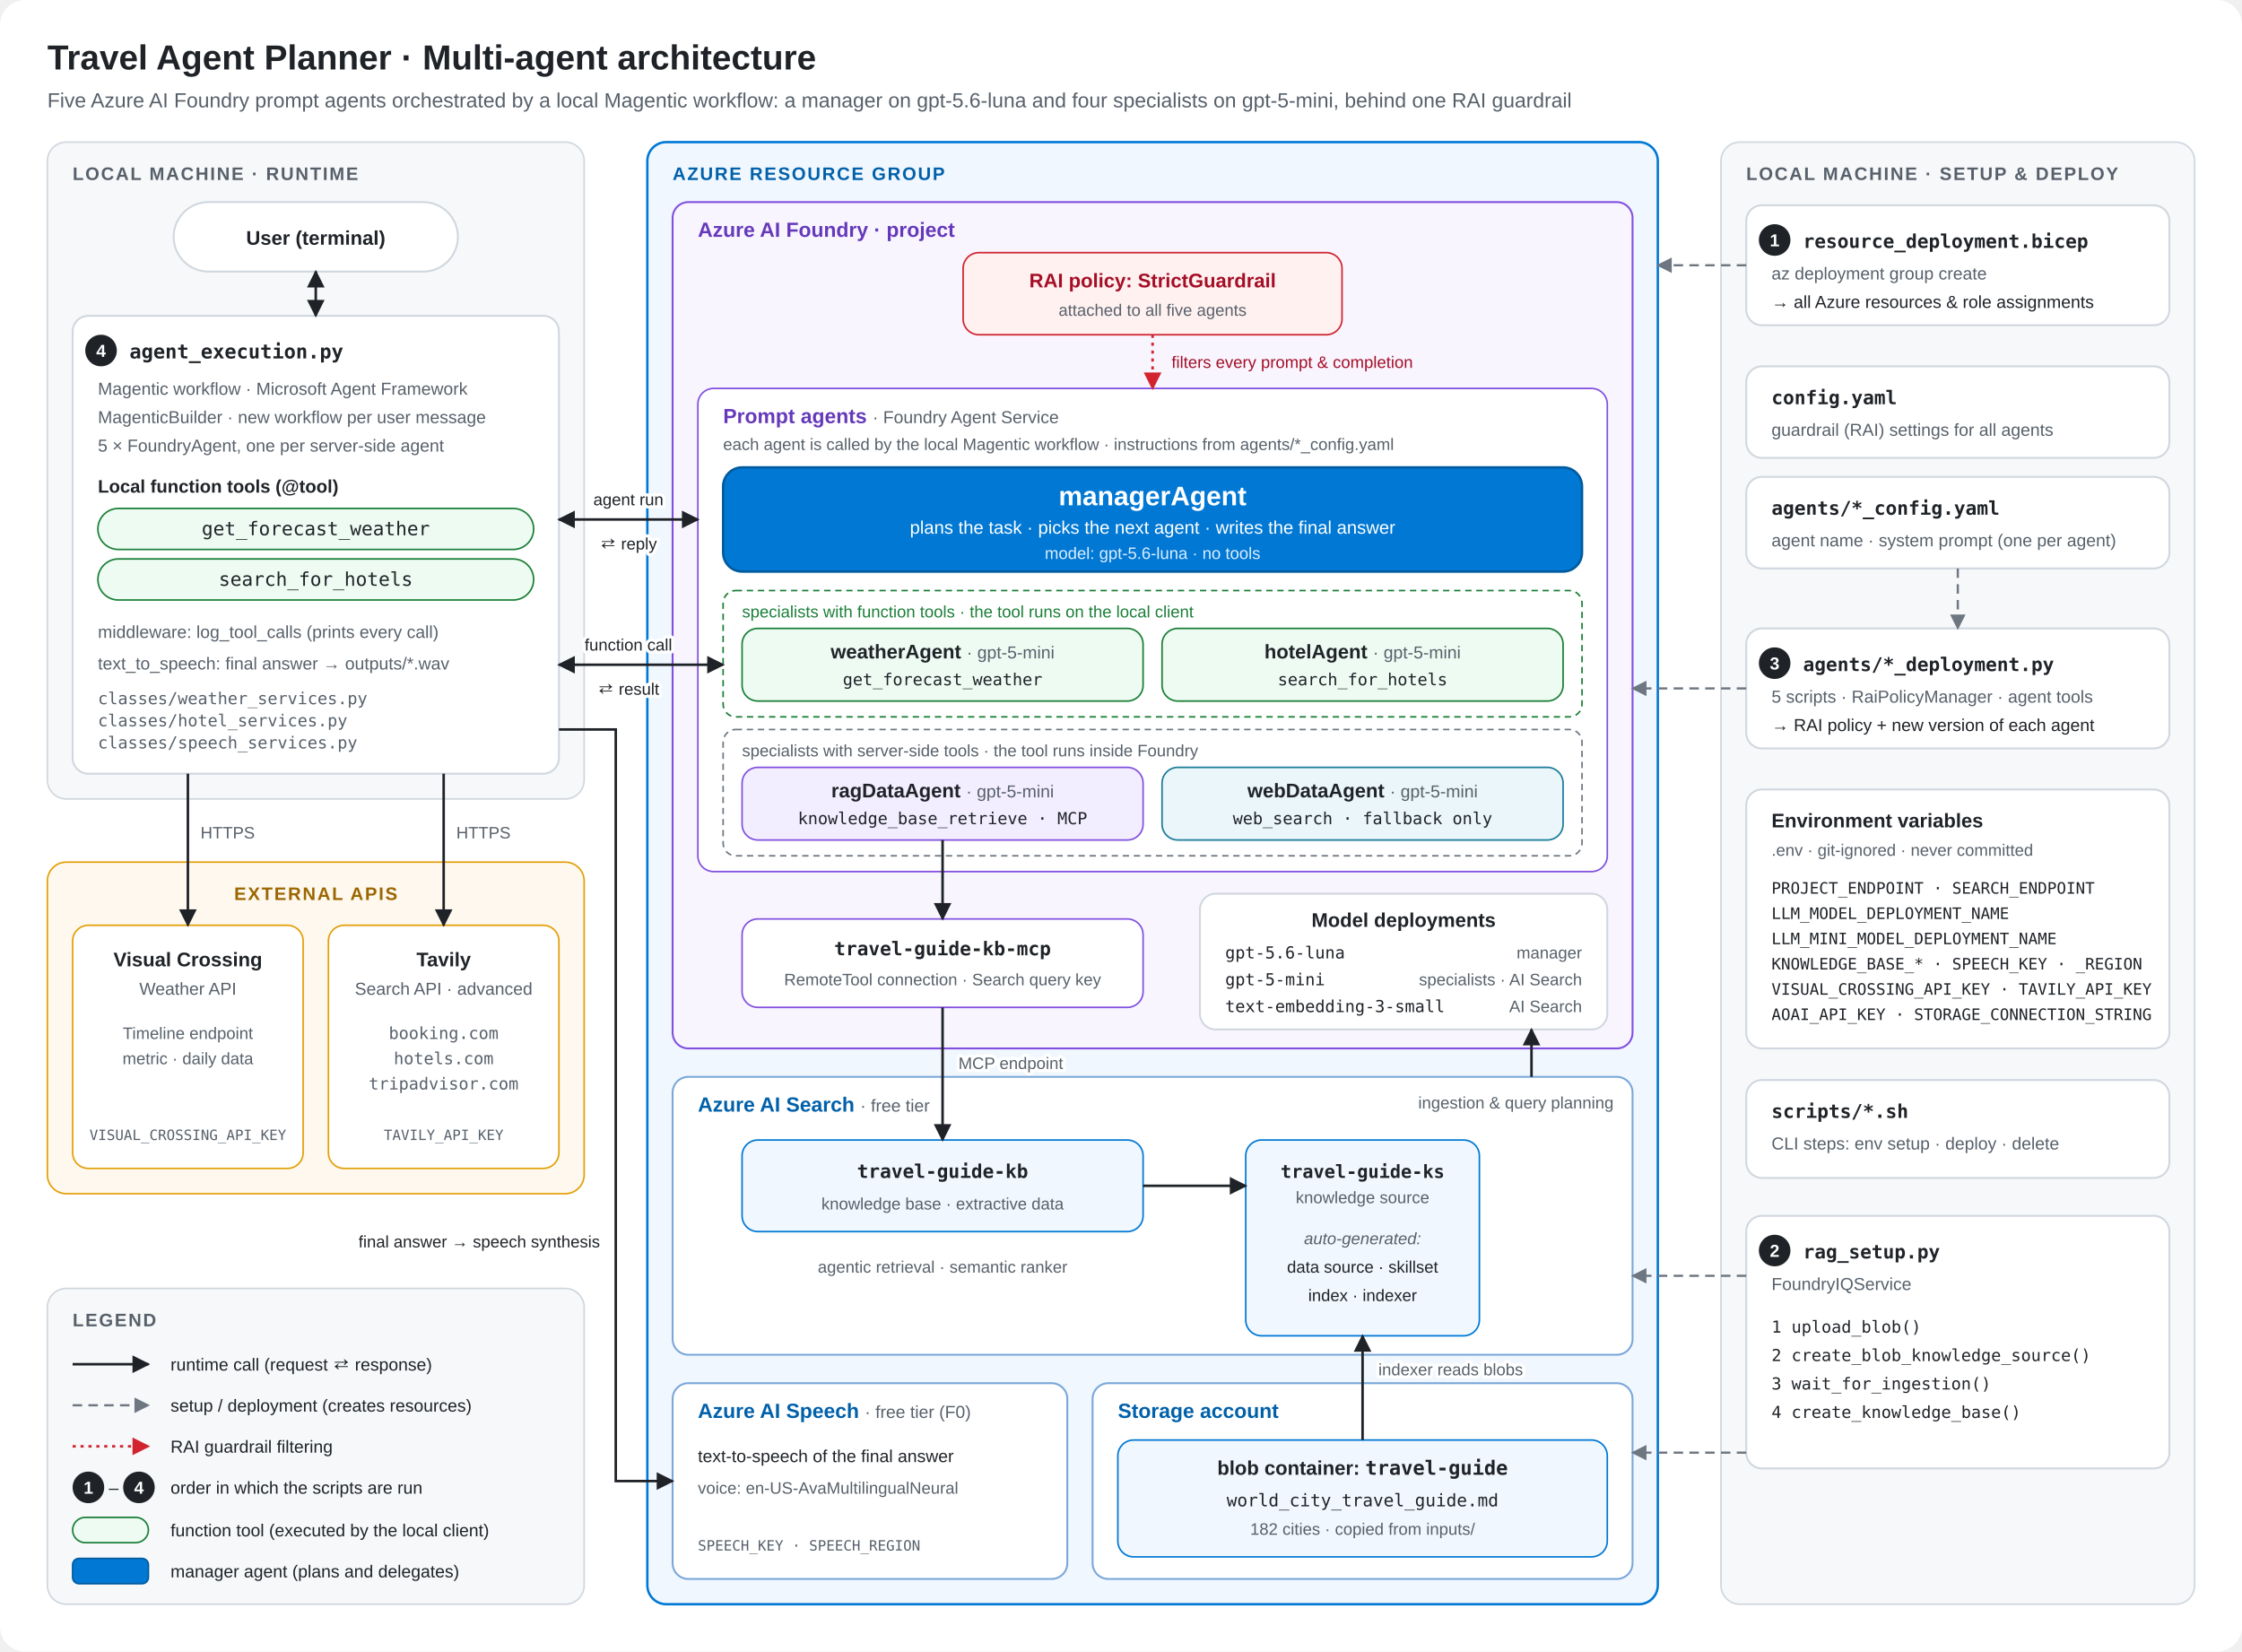
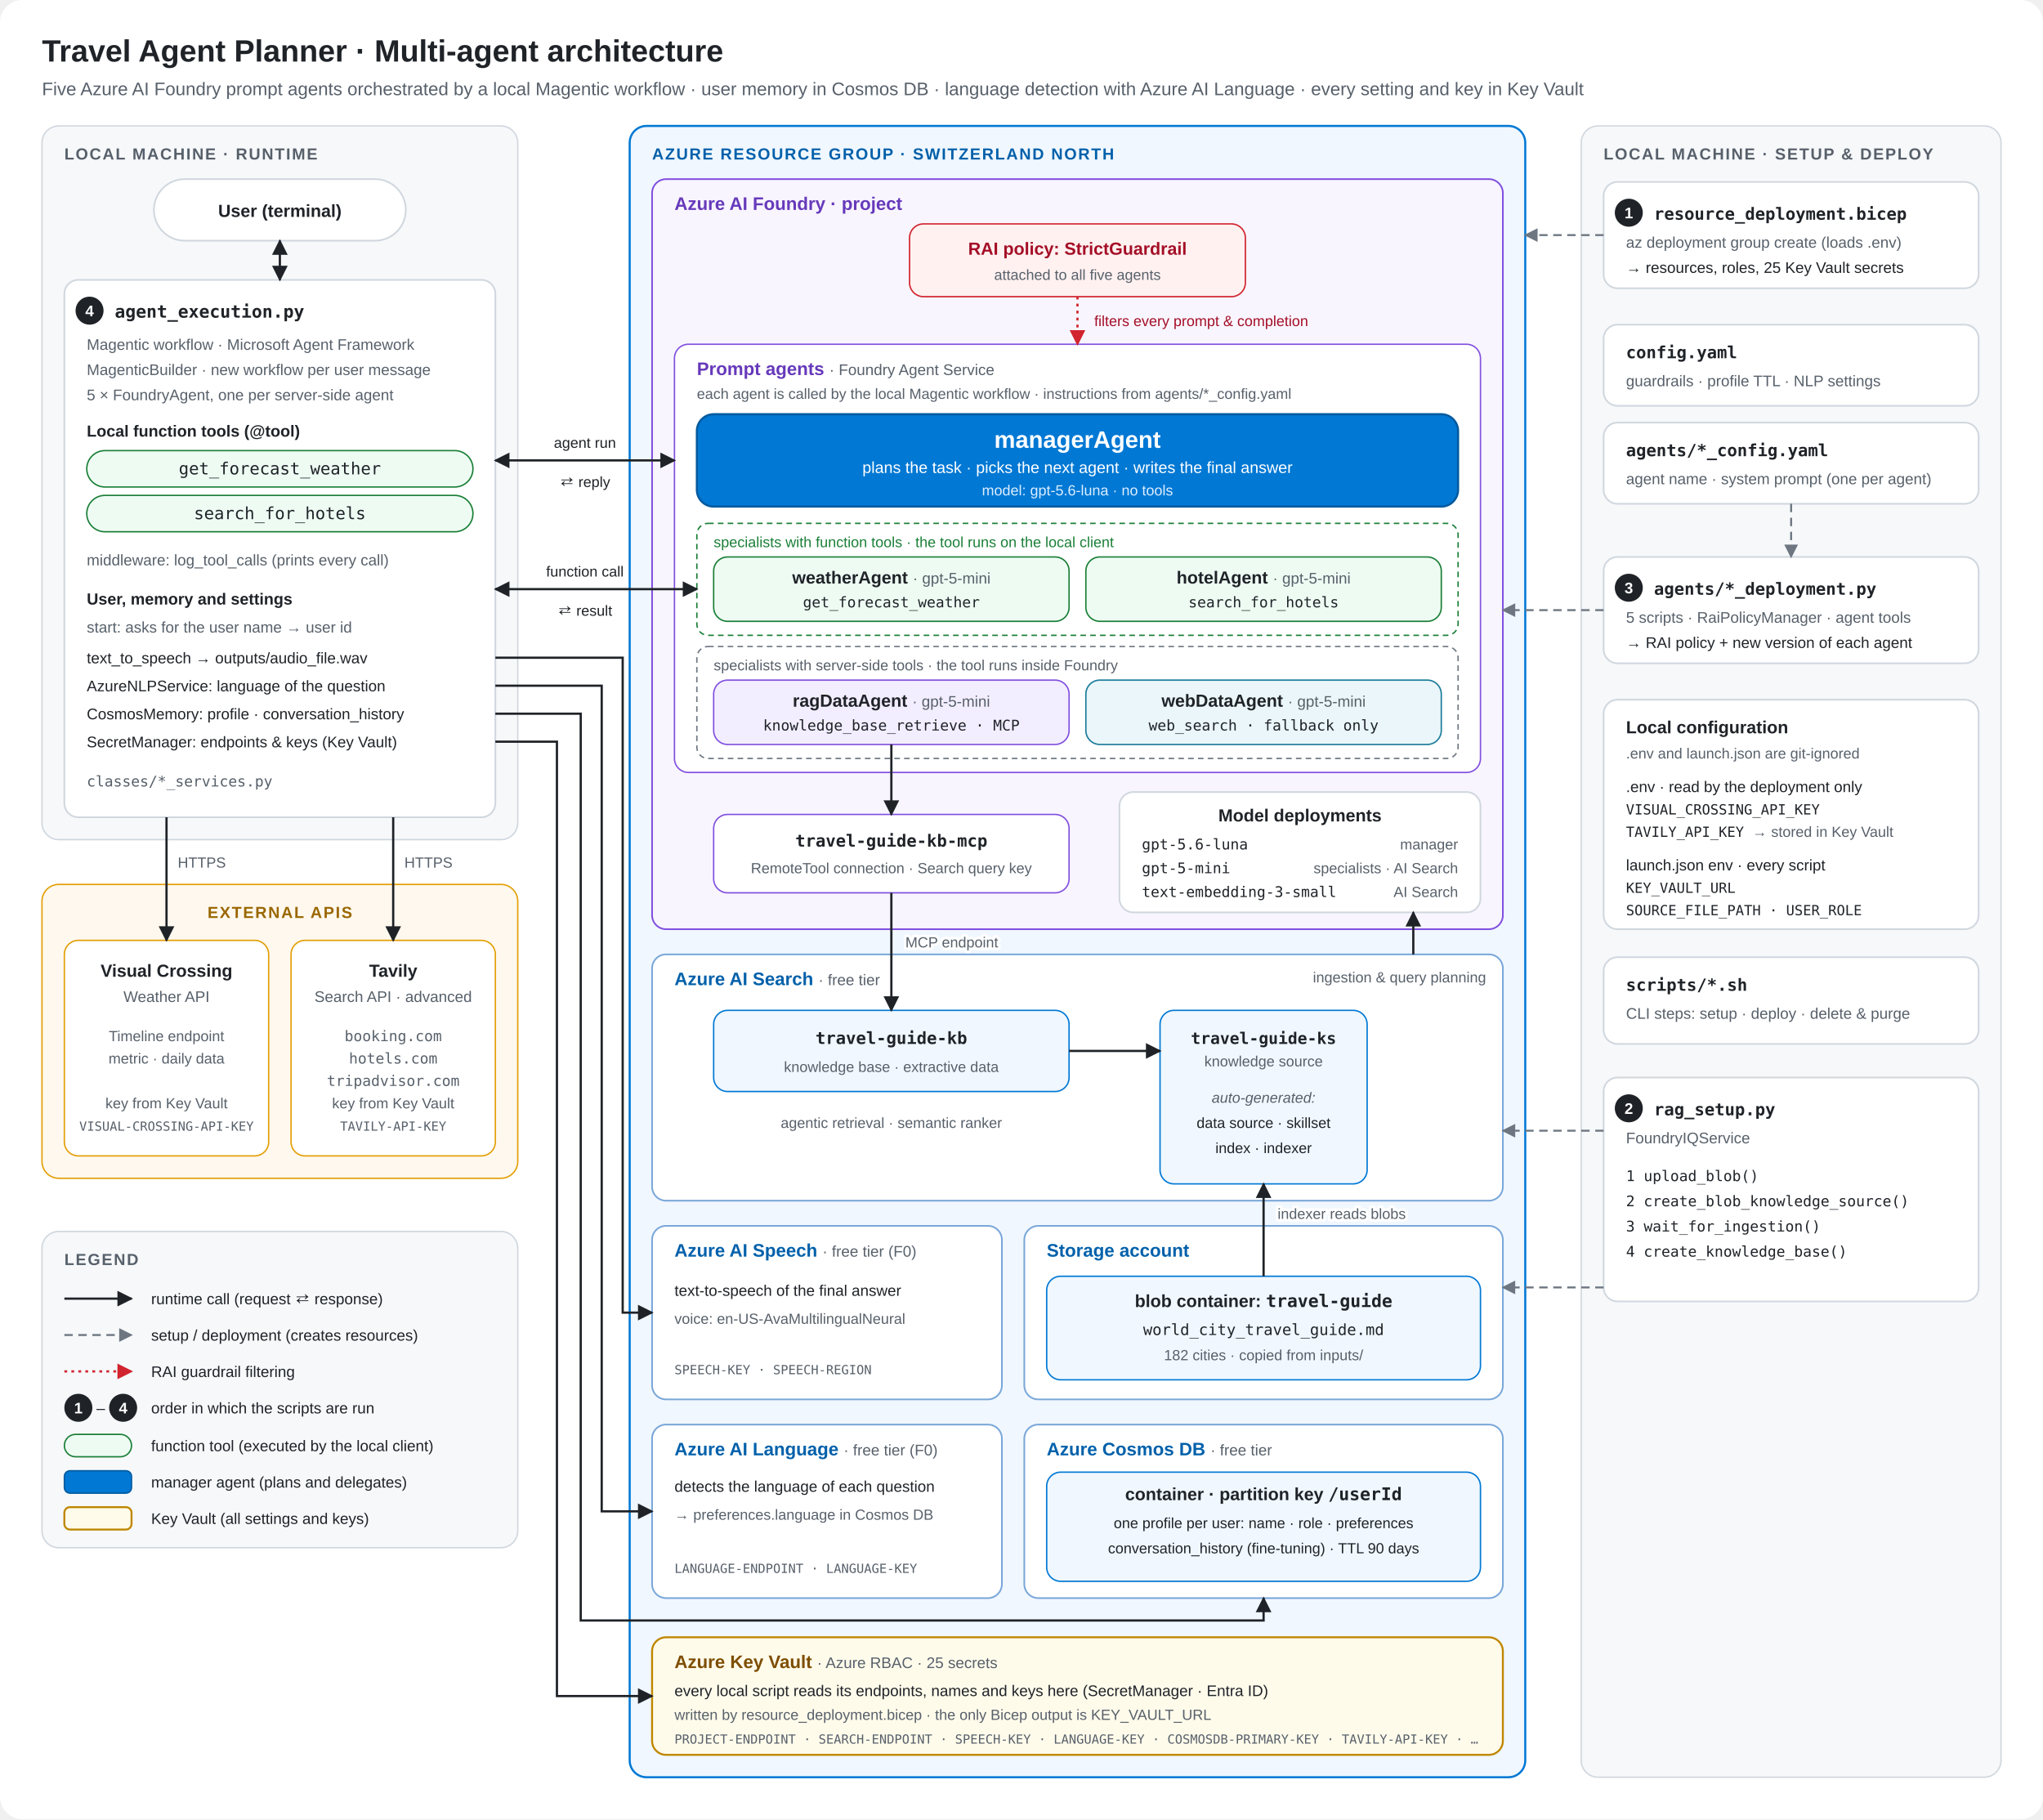
- <svg xmlns="http://www.w3.org/2000/svg" width="1420" height="1046" viewBox="0 0 1420 1046" role="img" aria-labelledby="title desc">
+ <svg xmlns="http://www.w3.org/2000/svg" width="1460" height="1300" viewBox="0 0 1460 1300" role="img" aria-labelledby="title desc">
  <style>
    text { font-family: "Segoe UI", -apple-system, "Helvetica Neue", Arial, sans-serif; fill: #1F2328; }
    .mono { font-family: Consolas, Menlo, "DejaVu Sans Mono", monospace; }
    .h1 { font-size: 22px; font-weight: 700; }
    .sub { font-size: 13px; fill: #57606A; }
    .zone { font-size: 11.5px; font-weight: 700; letter-spacing: 1px; fill: #57606A; }
    .zone-az { fill: #0060AA; }
    .group { font-size: 13px; font-weight: 700; }
    .t { font-size: 12.5px; font-weight: 700; }
    .s { font-size: 11px; fill: #57606A; }
    .xs { font-size: 10.5px; fill: #57606A; }
    .c { text-anchor: middle; }
    .e { text-anchor: end; }
    .halo { paint-order: stroke; stroke: #FFFFFF; stroke-width: 4px; stroke-linejoin: round; }
    .box { fill: #FFFFFF; stroke: #D0D7DE; stroke-width: 1.2; }
    .run { fill: none; stroke: #1F2328; stroke-width: 1.6; }
    .setup { fill: none; stroke: #6E7781; stroke-width: 1.4; stroke-dasharray: 6 4; }
    .guard { fill: none; stroke: #D1242F; stroke-width: 1.6; stroke-dasharray: 2 3; }
    .badge { fill: #1F2328; }
    .badge-t { font-size: 11px; font-weight: 700; fill: #FFFFFF; text-anchor: middle; }
    .fn { fill: #EEFBF3; stroke: #1A7F37; }
    .row { fill: none; stroke-width: 1; stroke-dasharray: 4 3; }
+     .svc { fill: #FFFFFF; stroke: #7AA7D9; stroke-width: 1.2; }
+     .inner { fill: #F0F7FF; stroke: #0078D4; }
+     .kv { fill: #FFFBEB; stroke: #BF8700; stroke-width: 1.4; }
  </style>
  <defs>
    <marker id="a-run" viewBox="0 0 10 10" refX="9" refY="5" markerWidth="7" markerHeight="7" orient="auto-start-reverse">
      <path d="M0,0 L10,5 L0,10 z" fill="#1F2328" />
    </marker>
    <marker id="a-setup" viewBox="0 0 10 10" refX="9" refY="5" markerWidth="7" markerHeight="7" orient="auto-start-reverse">
      <path d="M0,0 L10,5 L0,10 z" fill="#6E7781" />
    </marker>
    <marker id="a-guard" viewBox="0 0 10 10" refX="9" refY="5" markerWidth="7" markerHeight="7" orient="auto-start-reverse">
      <path d="M0,0 L10,5 L0,10 z" fill="#D1242F" />
    </marker>
  </defs>
-   <rect x="0" y="0" width="1420" height="1046" rx="16" fill="#FFFFFF" />
+   <rect x="0" y="0" width="1460" height="1300" rx="16" fill="#FFFFFF" />
  <text x="30" y="44" class="h1">Travel Agent Planner · Multi-agent architecture</text>
-   <text x="30" y="68" class="sub">Five Azure AI Foundry prompt agents orchestrated by a local Magentic workflow: a manager on gpt-5.6-luna and four specialists on gpt-5-mini, behind one RAI guardrail</text>
-   <rect x="30" y="90" width="340" height="416" rx="12" fill="#F6F8FA" stroke="#D0D7DE" />
+   <text x="30" y="68" class="sub">Five Azure AI Foundry prompt agents orchestrated by a local Magentic workflow · user memory in Cosmos DB · language detection with Azure AI Language · every setting and key in Key Vault</text>
+   <rect x="30" y="90" width="340" height="510" rx="12" fill="#F6F8FA" stroke="#D0D7DE" />
  <text x="46" y="114" class="zone">LOCAL MACHINE · RUNTIME</text>
  <rect x="110" y="128" width="180" height="44" rx="22" class="box" />
  <text x="200" y="155" class="t c">User (terminal)</text>
-   <rect x="46" y="200" width="308" height="290" rx="10" class="box" />
+   <rect x="46" y="200" width="308" height="384" rx="10" class="box" />
  <circle cx="64" cy="222" r="10" class="badge" />
  <text x="64" y="226" class="badge-t">4</text>
  <text x="82" y="227" class="t mono">agent_execution.py</text>
  <text x="62" y="250" class="s">Magentic workflow · Microsoft Agent Framework</text>
  <text x="62" y="268" class="s">MagenticBuilder · new workflow per user message</text>
  <text x="62" y="286" class="s">5 × FoundryAgent, one per server-side agent</text>
  <text x="62" y="312" class="t" style="font-size:11.5px">Local function tools (@tool)</text>
  <rect x="62" y="322" width="276" height="26" rx="13" class="fn" />
  <text x="200" y="339" class="mono c" style="font-size:12px">get_forecast_weather</text>
  <rect x="62" y="354" width="276" height="26" rx="13" class="fn" />
  <text x="200" y="371" class="mono c" style="font-size:12px">search_for_hotels</text>
  <text x="62" y="404" class="s">middleware: log_tool_calls (prints every call)</text>
-   <text x="62" y="424" class="s">text_to_speech: final answer → outputs/*.wav</text>
-   <text x="62" y="446" class="xs mono">classes/weather_services.py</text>
-   <text x="62" y="460" class="xs mono">classes/hotel_services.py</text>
-   <text x="62" y="474" class="xs mono">classes/speech_services.py</text>
+   <text x="62" y="432" class="t" style="font-size:11.5px">User, memory and settings</text>
+   <text x="62" y="452" class="s">start: asks for the user name → user id</text>
+   <text x="62" y="474" class="s" style="fill:#1F2328">text_to_speech → outputs/audio_file.wav</text>
+   <text x="62" y="494" class="s" style="fill:#1F2328">AzureNLPService: language of the question</text>
+   <text x="62" y="514" class="s" style="fill:#1F2328">CosmosMemory: profile · conversation_history</text>
+   <text x="62" y="534" class="s" style="fill:#1F2328">SecretManager: endpoints &amp; keys (Key Vault)</text>
+   <text x="62" y="562" class="xs mono">classes/*_services.py</text>
  <path d="M200,172 V200" class="run" marker-start="url(#a-run)" marker-end="url(#a-run)" />
-   <rect x="30" y="546" width="340" height="210" rx="12" fill="#FFF8EE" stroke="#E3A008" />
-   <text x="200" y="570" class="zone c" style="fill:#9A6700">EXTERNAL APIS</text>
-   <rect x="46" y="586" width="146" height="154" rx="10" fill="#FFFFFF" stroke="#E3A008" />
-   <text x="119" y="612" class="t c">Visual Crossing</text>
-   <text x="119" y="630" class="s c">Weather API</text>
-   <text x="119" y="658" class="xs c">Timeline endpoint</text>
-   <text x="119" y="674" class="xs c">metric · daily data</text>
-   <text x="119" y="722" class="mono c" style="font-size:9px;fill:#57606A">VISUAL_CROSSING_API_KEY</text>
-   <rect x="208" y="586" width="146" height="154" rx="10" fill="#FFFFFF" stroke="#E3A008" />
-   <text x="281" y="612" class="t c">Tavily</text>
-   <text x="281" y="630" class="s c">Search API · advanced</text>
-   <text x="281" y="658" class="xs mono c">booking.com</text>
-   <text x="281" y="674" class="xs mono c">hotels.com</text>
-   <text x="281" y="690" class="xs mono c">tripadvisor.com</text>
-   <text x="281" y="722" class="mono c" style="font-size:9px;fill:#57606A">TAVILY_API_KEY</text>
-   <path d="M119,490 V586" class="run" marker-end="url(#a-run)" />
-   <path d="M281,490 V586" class="run" marker-end="url(#a-run)" />
-   <text x="127" y="531" class="xs halo">HTTPS</text>
-   <text x="289" y="531" class="xs halo">HTTPS</text>
-   <rect x="30" y="816" width="340" height="200" rx="12" fill="#F6F8FA" stroke="#D0D7DE" />
-   <text x="46" y="840" class="zone">LEGEND</text>
-   <path d="M46,864 H94" class="run" marker-end="url(#a-run)" />
-   <text x="108" y="868" class="s" style="fill:#1F2328">runtime call (request ⇄ response)</text>
-   <path d="M46,890 H94" class="setup" marker-end="url(#a-setup)" />
-   <text x="108" y="894" class="s" style="fill:#1F2328">setup / deployment (creates resources)</text>
-   <path d="M46,916 H94" class="guard" marker-end="url(#a-guard)" />
-   <text x="108" y="920" class="s" style="fill:#1F2328">RAI guardrail filtering</text>
-   <circle cx="56" cy="942" r="10" class="badge" />
-   <text x="56" y="946" class="badge-t">1</text>
-   <circle cx="88" cy="942" r="10" class="badge" />
-   <text x="88" y="946" class="badge-t">4</text>
-   <text x="72" y="946" class="s c" style="fill:#1F2328">–</text>
-   <text x="108" y="946" class="s" style="fill:#1F2328">order in which the scripts are run</text>
-   <rect x="46" y="961" width="48" height="16" rx="8" class="fn" />
-   <text x="108" y="973" class="s" style="fill:#1F2328">function tool (executed by the local client)</text>
-   <rect x="46" y="987" width="48" height="16" rx="4" fill="#0078D4" stroke="#005A9E" />
-   <text x="108" y="999" class="s" style="fill:#1F2328">manager agent (plans and delegates)</text>
-   <rect x="410" y="90" width="640" height="926" rx="12" fill="#F0F7FF" stroke="#0078D4" stroke-width="1.5" />
-   <text x="426" y="114" class="zone zone-az">AZURE RESOURCE GROUP</text>
-   <rect x="426" y="128" width="608" height="536" rx="10" fill="#F8F5FF" stroke="#8250DF" stroke-width="1.2" />
-   <text x="442" y="150" class="group" style="fill:#6639BA">Azure AI Foundry · project</text>
-   <rect x="610" y="160" width="240" height="52" rx="10" fill="#FFF1F0" stroke="#D1242F" />
-   <text x="730" y="182" class="t c" style="fill:#A40E26">RAI policy: StrictGuardrail</text>
-   <text x="730" y="200" class="xs c">attached to all five agents</text>
-   <rect x="442" y="246" width="576" height="306" rx="10" fill="#FFFFFF" stroke="#8250DF" />
-   <text x="458" y="268" class="group" style="fill:#6639BA">Prompt agents <tspan class="s" style="font-weight:400">· Foundry Agent Service</tspan>
-   </text>
-   <text x="458" y="285" class="xs">each agent is called by the local Magentic workflow · instructions from agents/*_config.yaml</text>
-   <rect x="458" y="296" width="544" height="66" rx="12" fill="#0078D4" stroke="#005A9E" stroke-width="1.5" />
-   <text x="730" y="320" class="c" style="font-size:17px;font-weight:700;fill:#FFFFFF">managerAgent</text>
-   <text x="730" y="338" class="c" style="font-size:11.5px;fill:#FFFFFF">plans the task · picks the next agent · writes the final answer</text>
-   <text x="730" y="354" class="c" style="font-size:10.5px;fill:#DDEEFF">model: gpt-5.6-luna · no tools</text>
-   <rect x="458" y="374" width="544" height="80" rx="8" class="row" stroke="#1A7F37" />
-   <text x="470" y="391" class="xs" style="fill:#1A7F37">specialists with function tools · the tool runs on the local client</text>
-   <rect x="470" y="398" width="254" height="46" rx="10" class="fn" />
-   <text x="597" y="417" class="t c">weatherAgent <tspan class="s" style="font-weight:400">· gpt-5-mini</tspan>
-   </text>
-   <text x="597" y="434" class="mono c" style="font-size:10.5px">get_forecast_weather</text>
-   <rect x="736" y="398" width="254" height="46" rx="10" class="fn" />
-   <text x="863" y="417" class="t c">hotelAgent <tspan class="s" style="font-weight:400">· gpt-5-mini</tspan>
-   </text>
-   <text x="863" y="434" class="mono c" style="font-size:10.5px">search_for_hotels</text>
-   <rect x="458" y="462" width="544" height="80" rx="8" class="row" stroke="#6E7781" />
-   <text x="470" y="479" class="xs">specialists with server-side tools · the tool runs inside Foundry</text>
-   <rect x="470" y="486" width="254" height="46" rx="10" fill="#F3EEFF" stroke="#8250DF" />
-   <text x="597" y="505" class="t c">ragDataAgent <tspan class="s" style="font-weight:400">· gpt-5-mini</tspan>
-   </text>
-   <text x="597" y="522" class="mono c" style="font-size:10.5px">knowledge_base_retrieve · MCP</text>
-   <rect x="736" y="486" width="254" height="46" rx="10" fill="#EAF6F9" stroke="#1B7C9A" />
-   <text x="863" y="505" class="t c">webDataAgent <tspan class="s" style="font-weight:400">· gpt-5-mini</tspan>
-   </text>
-   <text x="863" y="522" class="mono c" style="font-size:10.5px">web_search · fallback only</text>
-   <rect x="470" y="582" width="254" height="56" rx="10" fill="#FFFFFF" stroke="#8250DF" />
-   <text x="597" y="605" class="t mono c" style="font-size:12px">travel-guide-kb-mcp</text>
-   <text x="597" y="624" class="xs c">RemoteTool connection · Search query key</text>
-   <rect x="760" y="566" width="258" height="86" rx="10" class="box" />
-   <text x="889" y="587" class="t c">Model deployments</text>
-   <text x="776" y="607" class="mono" style="font-size:10.5px">gpt-5.6-luna</text>
-   <text x="1002" y="607" class="xs e">manager</text>
-   <text x="776" y="624" class="mono" style="font-size:10.5px">gpt-5-mini</text>
-   <text x="1002" y="624" class="xs e">specialists · AI Search</text>
-   <text x="776" y="641" class="mono" style="font-size:10.5px">text-embedding-3-small</text>
-   <text x="1002" y="641" class="xs e">AI Search</text>
-   <rect x="426" y="682" width="608" height="176" rx="10" fill="#FFFFFF" stroke="#7AA7D9" stroke-width="1.2" />
-   <text x="442" y="704" class="group" style="fill:#0060AA">Azure AI Search <tspan class="s" style="font-weight:400">· free tier</tspan>
-   </text>
-   <rect x="470" y="722" width="254" height="58" rx="10" fill="#F0F7FF" stroke="#0078D4" />
-   <text x="597" y="746" class="t mono c" style="font-size:12px">travel-guide-kb</text>
-   <text x="597" y="766" class="xs c">knowledge base · extractive data</text>
-   <text x="597" y="806" class="xs c">agentic retrieval · semantic ranker</text>
-   <rect x="789" y="722" width="148" height="124" rx="10" fill="#F0F7FF" stroke="#0078D4" />
-   <text x="863" y="746" class="t mono c" style="font-size:11.5px">travel-guide-ks</text>
-   <text x="863" y="762" class="xs c">knowledge source</text>
-   <text x="863" y="788" class="xs c" style="font-style:italic">auto-generated:</text>
-   <text x="863" y="806" class="xs c" style="fill:#1F2328">data source · skillset</text>
-   <text x="863" y="824" class="xs c" style="fill:#1F2328">index · indexer</text>
-   <rect x="426" y="876" width="250" height="124" rx="10" fill="#FFFFFF" stroke="#7AA7D9" stroke-width="1.2" />
-   <text x="442" y="898" class="group" style="fill:#0060AA">Azure AI Speech <tspan class="s" style="font-weight:400">· free tier (F0)</tspan>
-   </text>
-   <text x="442" y="926" class="s" style="fill:#1F2328">text-to-speech of the final answer</text>
-   <text x="442" y="946" class="xs">voice: en-US-AvaMultilingualNeural</text>
-   <text x="442" y="982" class="mono" style="font-size:9px;fill:#57606A">SPEECH_KEY · SPEECH_REGION</text>
-   <rect x="692" y="876" width="342" height="124" rx="10" fill="#FFFFFF" stroke="#7AA7D9" stroke-width="1.2" />
-   <text x="708" y="898" class="group" style="fill:#0060AA">Storage account</text>
-   <rect x="708" y="912" width="310" height="74" rx="10" fill="#F0F7FF" stroke="#0078D4" />
-   <text x="863" y="934" class="t c">blob container: <tspan class="mono">travel-guide</tspan>
-   </text>
-   <text x="863" y="954" class="mono c" style="font-size:11px">world_city_travel_guide.md</text>
-   <text x="863" y="972" class="xs c">182 cities · copied from inputs/</text>
-   <path d="M354,329 H442" class="run" marker-start="url(#a-run)" marker-end="url(#a-run)" />
-   <text x="398" y="320" class="xs c halo" style="fill:#1F2328">agent run</text>
-   <text x="398" y="348" class="xs c halo" style="fill:#1F2328">⇄ reply</text>
-   <path d="M354,421 H458" class="run" marker-start="url(#a-run)" marker-end="url(#a-run)" />
-   <text x="398" y="412" class="xs c halo" style="fill:#1F2328">function call</text>
-   <text x="398" y="440" class="xs c halo" style="fill:#1F2328">⇄ result</text>
-   <path d="M354,462 H390 V938 H426" class="run" marker-end="url(#a-run)" />
-   <text x="380" y="790" class="xs e halo" style="fill:#1F2328">final answer → speech synthesis</text>
-   <path d="M597,532 V582" class="run" marker-end="url(#a-run)" />
-   <path d="M597,638 V722" class="run" marker-end="url(#a-run)" />
-   <text x="607" y="677" class="xs halo">MCP endpoint</text>
-   <path d="M724,751 H789" class="run" marker-end="url(#a-run)" />
-   <path d="M970,682 V652" class="run" marker-end="url(#a-run)" />
-   <text x="1022" y="702" class="xs e">ingestion &amp; query planning</text>
-   <path d="M863,912 V846" class="run" marker-end="url(#a-run)" />
-   <text x="873" y="871" class="xs halo">indexer reads blobs</text>
-   <path d="M730,212 V246" class="guard" marker-end="url(#a-guard)" />
-   <text x="742" y="233" class="xs" style="fill:#A40E26">filters every prompt &amp; completion</text>
-   <rect x="1090" y="90" width="300" height="926" rx="12" fill="#F6F8FA" stroke="#D0D7DE" />
-   <text x="1106" y="114" class="zone">LOCAL MACHINE · SETUP &amp; DEPLOY</text>
-   <rect x="1106" y="130" width="268" height="76" rx="10" class="box" />
-   <circle cx="1124" cy="152" r="10" class="badge" />
-   <text x="1124" y="156" class="badge-t">1</text>
-   <text x="1142" y="157" class="t mono" style="font-size:12px">resource_deployment.bicep</text>
-   <text x="1122" y="177" class="s">az deployment group create</text>
-   <text x="1122" y="195" class="s" style="fill:#1F2328">→ all Azure resources &amp; role assignments</text>
-   <rect x="1106" y="232" width="268" height="58" rx="10" class="box" />
-   <text x="1122" y="256" class="t mono" style="font-size:12px">config.yaml</text>
-   <text x="1122" y="276" class="s">guardrail (RAI) settings for all agents</text>
-   <rect x="1106" y="302" width="268" height="58" rx="10" class="box" />
-   <text x="1122" y="326" class="t mono" style="font-size:12px">agents/*_config.yaml</text>
-   <text x="1122" y="346" class="s">agent name · system prompt (one per agent)</text>
-   <rect x="1106" y="398" width="268" height="76" rx="10" class="box" />
-   <circle cx="1124" cy="420" r="10" class="badge" />
-   <text x="1124" y="424" class="badge-t">3</text>
-   <text x="1142" y="425" class="t mono" style="font-size:12px">agents/*_deployment.py</text>
-   <text x="1122" y="445" class="s">5 scripts · RaiPolicyManager · agent tools</text>
-   <text x="1122" y="463" class="s" style="fill:#1F2328">→ RAI policy + new version of each agent</text>
-   <rect x="1106" y="500" width="268" height="164" rx="10" class="box" />
-   <text x="1122" y="524" class="t">Environment variables</text>
-   <text x="1122" y="542" class="xs">.env · git-ignored · never committed</text>
-   <text x="1122" y="566" class="mono" style="font-size:10px">PROJECT_ENDPOINT · SEARCH_ENDPOINT</text>
-   <text x="1122" y="582" class="mono" style="font-size:10px">LLM_MODEL_DEPLOYMENT_NAME</text>
-   <text x="1122" y="598" class="mono" style="font-size:10px">LLM_MINI_MODEL_DEPLOYMENT_NAME</text>
-   <text x="1122" y="614" class="mono" style="font-size:10px">KNOWLEDGE_BASE_* · SPEECH_KEY · _REGION</text>
-   <text x="1122" y="630" class="mono" style="font-size:10px">VISUAL_CROSSING_API_KEY · TAVILY_API_KEY</text>
-   <text x="1122" y="646" class="mono" style="font-size:10px">AOAI_API_KEY · STORAGE_CONNECTION_STRING</text>
-   <rect x="1106" y="684" width="268" height="62" rx="10" class="box" />
-   <text x="1122" y="708" class="t mono" style="font-size:12px">scripts/*.sh</text>
-   <text x="1122" y="728" class="s">CLI steps: env setup · deploy · delete</text>
-   <rect x="1106" y="770" width="268" height="160" rx="10" class="box" />
-   <circle cx="1124" cy="792" r="10" class="badge" />
-   <text x="1124" y="796" class="badge-t">2</text>
-   <text x="1142" y="797" class="t mono" style="font-size:12px">rag_setup.py</text>
-   <text x="1122" y="817" class="s">FoundryIQService</text>
-   <text x="1122" y="844" class="mono" style="font-size:10.5px">1 upload_blob()</text>
-   <text x="1122" y="862" class="mono" style="font-size:10.5px">2 create_blob_knowledge_source()</text>
-   <text x="1122" y="880" class="mono" style="font-size:10.5px">3 wait_for_ingestion()</text>
-   <text x="1122" y="898" class="mono" style="font-size:10.5px">4 create_knowledge_base()</text>
-   <path d="M1106,168 H1050" class="setup" marker-end="url(#a-setup)" />
-   <path d="M1240,360 V398" class="setup" marker-end="url(#a-setup)" />
-   <path d="M1106,436 H1034" class="setup" marker-end="url(#a-setup)" />
-   <path d="M1106,808 H1034" class="setup" marker-end="url(#a-setup)" />
-   <path d="M1106,920 H1034" class="setup" marker-end="url(#a-setup)" />
+   <rect x="30" y="632" width="340" height="210" rx="12" fill="#FFF8EE" stroke="#E3A008" />
+   <text x="200" y="656" class="zone c" style="fill:#9A6700">EXTERNAL APIS</text>
+   <rect x="46" y="672" width="146" height="154" rx="10" fill="#FFFFFF" stroke="#E3A008" />
+   <text x="119" y="698" class="t c">Visual Crossing</text>
+   <text x="119" y="716" class="s c">Weather API</text>
+   <text x="119" y="744" class="xs c">Timeline endpoint</text>
+   <text x="119" y="760" class="xs c">metric · daily data</text>
+   <text x="119" y="792" class="xs c">key from Key Vault</text>
+   <text x="119" y="808" class="mono c" style="font-size:9px;fill:#57606A">VISUAL-CROSSING-API-KEY</text>
+   <rect x="208" y="672" width="146" height="154" rx="10" fill="#FFFFFF" stroke="#E3A008" />
+   <text x="281" y="698" class="t c">Tavily</text>
+   <text x="281" y="716" class="s c">Search API · advanced</text>
+   <text x="281" y="744" class="xs mono c">booking.com</text>
+   <text x="281" y="760" class="xs mono c">hotels.com</text>
+   <text x="281" y="776" class="xs mono c">tripadvisor.com</text>
+   <text x="281" y="792" class="xs c">key from Key Vault</text>
+   <text x="281" y="808" class="mono c" style="font-size:9px;fill:#57606A">TAVILY-API-KEY</text>
+   <path d="M119,584 V672" class="run" marker-end="url(#a-run)" />
+   <path d="M281,584 V672" class="run" marker-end="url(#a-run)" />
+   <text x="127" y="620" class="xs halo">HTTPS</text>
+   <text x="289" y="620" class="xs halo">HTTPS</text>
+   <rect x="30" y="880" width="340" height="226" rx="12" fill="#F6F8FA" stroke="#D0D7DE" />
+   <text x="46" y="904" class="zone">LEGEND</text>
+   <path d="M46,928 H94" class="run" marker-end="url(#a-run)" />
+   <text x="108" y="932" class="s" style="fill:#1F2328">runtime call (request ⇄ response)</text>
+   <path d="M46,954 H94" class="setup" marker-end="url(#a-setup)" />
+   <text x="108" y="958" class="s" style="fill:#1F2328">setup / deployment (creates resources)</text>
+   <path d="M46,980 H94" class="guard" marker-end="url(#a-guard)" />
+   <text x="108" y="984" class="s" style="fill:#1F2328">RAI guardrail filtering</text>
+   <circle cx="56" cy="1006" r="10" class="badge" />
+   <text x="56" y="1010" class="badge-t">1</text>
+   <circle cx="88" cy="1006" r="10" class="badge" />
+   <text x="88" y="1010" class="badge-t">4</text>
+   <text x="72" y="1010" class="s c" style="fill:#1F2328">–</text>
+   <text x="108" y="1010" class="s" style="fill:#1F2328">order in which the scripts are run</text>
+   <rect x="46" y="1025" width="48" height="16" rx="8" class="fn" />
+   <text x="108" y="1037" class="s" style="fill:#1F2328">function tool (executed by the local client)</text>
+   <rect x="46" y="1051" width="48" height="16" rx="4" fill="#0078D4" stroke="#005A9E" />
+   <text x="108" y="1063" class="s" style="fill:#1F2328">manager agent (plans and delegates)</text>
+   <rect x="46" y="1077" width="48" height="16" rx="4" class="kv" />
+   <text x="108" y="1089" class="s" style="fill:#1F2328">Key Vault (all settings and keys)</text>
+   <rect x="450" y="90" width="640" height="1180" rx="12" fill="#F0F7FF" stroke="#0078D4" stroke-width="1.5" />
+   <text x="466" y="114" class="zone zone-az">AZURE RESOURCE GROUP · SWITZERLAND NORTH</text>
+   <rect x="466" y="128" width="608" height="536" rx="10" fill="#F8F5FF" stroke="#8250DF" stroke-width="1.2" />
+   <text x="482" y="150" class="group" style="fill:#6639BA">Azure AI Foundry · project</text>
+   <rect x="650" y="160" width="240" height="52" rx="10" fill="#FFF1F0" stroke="#D1242F" />
+   <text x="770" y="182" class="t c" style="fill:#A40E26">RAI policy: StrictGuardrail</text>
+   <text x="770" y="200" class="xs c">attached to all five agents</text>
+   <rect x="482" y="246" width="576" height="306" rx="10" fill="#FFFFFF" stroke="#8250DF" />
+   <text x="498" y="268" class="group" style="fill:#6639BA">Prompt agents <tspan class="s" style="font-weight:400">· Foundry Agent Service</tspan>
+   </text>
+   <text x="498" y="285" class="xs">each agent is called by the local Magentic workflow · instructions from agents/*_config.yaml</text>
+   <rect x="498" y="296" width="544" height="66" rx="12" fill="#0078D4" stroke="#005A9E" stroke-width="1.5" />
+   <text x="770" y="320" class="c" style="font-size:17px;font-weight:700;fill:#FFFFFF">managerAgent</text>
+   <text x="770" y="338" class="c" style="font-size:11.5px;fill:#FFFFFF">plans the task · picks the next agent · writes the final answer</text>
+   <text x="770" y="354" class="c" style="font-size:10.5px;fill:#DDEEFF">model: gpt-5.6-luna · no tools</text>
+   <rect x="498" y="374" width="544" height="80" rx="8" class="row" stroke="#1A7F37" />
+   <text x="510" y="391" class="xs" style="fill:#1A7F37">specialists with function tools · the tool runs on the local client</text>
+   <rect x="510" y="398" width="254" height="46" rx="10" class="fn" />
+   <text x="637" y="417" class="t c">weatherAgent <tspan class="s" style="font-weight:400">· gpt-5-mini</tspan>
+   </text>
+   <text x="637" y="434" class="mono c" style="font-size:10.5px">get_forecast_weather</text>
+   <rect x="776" y="398" width="254" height="46" rx="10" class="fn" />
+   <text x="903" y="417" class="t c">hotelAgent <tspan class="s" style="font-weight:400">· gpt-5-mini</tspan>
+   </text>
+   <text x="903" y="434" class="mono c" style="font-size:10.5px">search_for_hotels</text>
+   <rect x="498" y="462" width="544" height="80" rx="8" class="row" stroke="#6E7781" />
+   <text x="510" y="479" class="xs">specialists with server-side tools · the tool runs inside Foundry</text>
+   <rect x="510" y="486" width="254" height="46" rx="10" fill="#F3EEFF" stroke="#8250DF" />
+   <text x="637" y="505" class="t c">ragDataAgent <tspan class="s" style="font-weight:400">· gpt-5-mini</tspan>
+   </text>
+   <text x="637" y="522" class="mono c" style="font-size:10.5px">knowledge_base_retrieve · MCP</text>
+   <rect x="776" y="486" width="254" height="46" rx="10" fill="#EAF6F9" stroke="#1B7C9A" />
+   <text x="903" y="505" class="t c">webDataAgent <tspan class="s" style="font-weight:400">· gpt-5-mini</tspan>
+   </text>
+   <text x="903" y="522" class="mono c" style="font-size:10.5px">web_search · fallback only</text>
+   <rect x="510" y="582" width="254" height="56" rx="10" fill="#FFFFFF" stroke="#8250DF" />
+   <text x="637" y="605" class="t mono c" style="font-size:12px">travel-guide-kb-mcp</text>
+   <text x="637" y="624" class="xs c">RemoteTool connection · Search query key</text>
+   <rect x="800" y="566" width="258" height="86" rx="10" class="box" />
+   <text x="929" y="587" class="t c">Model deployments</text>
+   <text x="816" y="607" class="mono" style="font-size:10.5px">gpt-5.6-luna</text>
+   <text x="1042" y="607" class="xs e">manager</text>
+   <text x="816" y="624" class="mono" style="font-size:10.5px">gpt-5-mini</text>
+   <text x="1042" y="624" class="xs e">specialists · AI Search</text>
+   <text x="816" y="641" class="mono" style="font-size:10.5px">text-embedding-3-small</text>
+   <text x="1042" y="641" class="xs e">AI Search</text>
+   <rect x="466" y="682" width="608" height="176" rx="10" class="svc" />
+   <text x="482" y="704" class="group" style="fill:#0060AA">Azure AI Search <tspan class="s" style="font-weight:400">· free tier</tspan>
+   </text>
+   <rect x="510" y="722" width="254" height="58" rx="10" class="inner" />
+   <text x="637" y="746" class="t mono c" style="font-size:12px">travel-guide-kb</text>
+   <text x="637" y="766" class="xs c">knowledge base · extractive data</text>
+   <text x="637" y="806" class="xs c">agentic retrieval · semantic ranker</text>
+   <rect x="829" y="722" width="148" height="124" rx="10" class="inner" />
+   <text x="903" y="746" class="t mono c" style="font-size:11.5px">travel-guide-ks</text>
+   <text x="903" y="762" class="xs c">knowledge source</text>
+   <text x="903" y="788" class="xs c" style="font-style:italic">auto-generated:</text>
+   <text x="903" y="806" class="xs c" style="fill:#1F2328">data source · skillset</text>
+   <text x="903" y="824" class="xs c" style="fill:#1F2328">index · indexer</text>
+   <rect x="466" y="876" width="250" height="124" rx="10" class="svc" />
+   <text x="482" y="898" class="group" style="fill:#0060AA">Azure AI Speech <tspan class="s" style="font-weight:400">· free tier (F0)</tspan>
+   </text>
+   <text x="482" y="926" class="s" style="fill:#1F2328">text-to-speech of the final answer</text>
+   <text x="482" y="946" class="xs">voice: en-US-AvaMultilingualNeural</text>
+   <text x="482" y="982" class="mono" style="font-size:9px;fill:#57606A">SPEECH-KEY · SPEECH-REGION</text>
+   <rect x="732" y="876" width="342" height="124" rx="10" class="svc" />
+   <text x="748" y="898" class="group" style="fill:#0060AA">Storage account</text>
+   <rect x="748" y="912" width="310" height="74" rx="10" class="inner" />
+   <text x="903" y="934" class="t c">blob container: <tspan class="mono">travel-guide</tspan>
+   </text>
+   <text x="903" y="954" class="mono c" style="font-size:11px">world_city_travel_guide.md</text>
+   <text x="903" y="972" class="xs c">182 cities · copied from inputs/</text>
+   <rect x="466" y="1018" width="250" height="124" rx="10" class="svc" />
+   <text x="482" y="1040" class="group" style="fill:#0060AA">Azure AI Language <tspan class="s" style="font-weight:400">· free tier (F0)</tspan>
+   </text>
+   <text x="482" y="1066" class="s" style="fill:#1F2328">detects the language of each question</text>
+   <text x="482" y="1086" class="xs">→ preferences.language in Cosmos DB</text>
+   <text x="482" y="1124" class="mono" style="font-size:9px;fill:#57606A">LANGUAGE-ENDPOINT · LANGUAGE-KEY</text>
+   <rect x="732" y="1018" width="342" height="124" rx="10" class="svc" />
+   <text x="748" y="1040" class="group" style="fill:#0060AA">Azure Cosmos DB <tspan class="s" style="font-weight:400">· free tier</tspan>
+   </text>
+   <rect x="748" y="1052" width="310" height="78" rx="10" class="inner" />
+   <text x="903" y="1072" class="t c">container · partition key <tspan class="mono">/userId</tspan>
+   </text>
+   <text x="903" y="1092" class="xs c" style="fill:#1F2328">one profile per user: name · role · preferences</text>
+   <text x="903" y="1110" class="xs c" style="fill:#1F2328">conversation_history (fine-tuning) · TTL 90 days</text>
+   <rect x="466" y="1170" width="608" height="84" rx="10" class="kv" />
+   <text x="482" y="1192" class="group" style="fill:#7D4E00">Azure Key Vault <tspan class="s" style="font-weight:400">· Azure RBAC · 25 secrets</tspan>
+   </text>
+   <text x="482" y="1212" class="s" style="fill:#1F2328">every local script reads its endpoints, names and keys here (SecretManager · Entra ID)</text>
+   <text x="482" y="1229" class="xs">written by resource_deployment.bicep · the only Bicep output is KEY_VAULT_URL</text>
+   <text x="482" y="1246" class="mono" style="font-size:9px;fill:#57606A">PROJECT-ENDPOINT · SEARCH-ENDPOINT · SPEECH-KEY · LANGUAGE-KEY · COSMOSDB-PRIMARY-KEY · TAVILY-API-KEY · …</text>
+   <path d="M354,329 H482" class="run" marker-start="url(#a-run)" marker-end="url(#a-run)" />
+   <text x="418" y="320" class="xs c halo" style="fill:#1F2328">agent run</text>
+   <text x="418" y="348" class="xs c halo" style="fill:#1F2328">⇄ reply</text>
+   <path d="M354,421 H498" class="run" marker-start="url(#a-run)" marker-end="url(#a-run)" />
+   <text x="418" y="412" class="xs c halo" style="fill:#1F2328">function call</text>
+   <text x="418" y="440" class="xs c halo" style="fill:#1F2328">⇄ result</text>
+   <path d="M354,470 H445 V938 H466" class="run" marker-end="url(#a-run)" />
+   <path d="M354,490 H430 V1080 H466" class="run" marker-end="url(#a-run)" />
+   <path d="M354,510 H415 V1158 H903 V1142" class="run" marker-end="url(#a-run)" />
+   <path d="M354,530 H398 V1212 H466" class="run" marker-end="url(#a-run)" />
+   <path d="M637,532 V582" class="run" marker-end="url(#a-run)" />
+   <path d="M637,638 V722" class="run" marker-end="url(#a-run)" />
+   <text x="647" y="677" class="xs halo">MCP endpoint</text>
+   <path d="M764,751 H829" class="run" marker-end="url(#a-run)" />
+   <path d="M1010,682 V652" class="run" marker-end="url(#a-run)" />
+   <text x="1062" y="702" class="xs e">ingestion &amp; query planning</text>
+   <path d="M903,912 V846" class="run" marker-end="url(#a-run)" />
+   <text x="913" y="871" class="xs halo">indexer reads blobs</text>
+   <path d="M770,212 V246" class="guard" marker-end="url(#a-guard)" />
+   <text x="782" y="233" class="xs" style="fill:#A40E26">filters every prompt &amp; completion</text>
+   <rect x="1130" y="90" width="300" height="1180" rx="12" fill="#F6F8FA" stroke="#D0D7DE" />
+   <text x="1146" y="114" class="zone">LOCAL MACHINE · SETUP &amp; DEPLOY</text>
+   <rect x="1146" y="130" width="268" height="76" rx="10" class="box" />
+   <circle cx="1164" cy="152" r="10" class="badge" />
+   <text x="1164" y="156" class="badge-t">1</text>
+   <text x="1182" y="157" class="t mono" style="font-size:12px">resource_deployment.bicep</text>
+   <text x="1162" y="177" class="s">az deployment group create (loads .env)</text>
+   <text x="1162" y="195" class="s" style="fill:#1F2328">→ resources, roles, 25 Key Vault secrets</text>
+   <rect x="1146" y="232" width="268" height="58" rx="10" class="box" />
+   <text x="1162" y="256" class="t mono" style="font-size:12px">config.yaml</text>
+   <text x="1162" y="276" class="s">guardrails · profile TTL · NLP settings</text>
+   <rect x="1146" y="302" width="268" height="58" rx="10" class="box" />
+   <text x="1162" y="326" class="t mono" style="font-size:12px">agents/*_config.yaml</text>
+   <text x="1162" y="346" class="s">agent name · system prompt (one per agent)</text>
+   <rect x="1146" y="398" width="268" height="76" rx="10" class="box" />
+   <circle cx="1164" cy="420" r="10" class="badge" />
+   <text x="1164" y="424" class="badge-t">3</text>
+   <text x="1182" y="425" class="t mono" style="font-size:12px">agents/*_deployment.py</text>
+   <text x="1162" y="445" class="s">5 scripts · RaiPolicyManager · agent tools</text>
+   <text x="1162" y="463" class="s" style="fill:#1F2328">→ RAI policy + new version of each agent</text>
+   <rect x="1146" y="500" width="268" height="164" rx="10" class="box" />
+   <text x="1162" y="524" class="t">Local configuration</text>
+   <text x="1162" y="542" class="xs">.env and launch.json are git-ignored</text>
+   <text x="1162" y="566" class="s" style="fill:#1F2328">.env · read by the deployment only</text>
+   <text x="1162" y="582" class="mono" style="font-size:10px">VISUAL_CROSSING_API_KEY</text>
+   <text x="1162" y="598" class="mono" style="font-size:10px">TAVILY_API_KEY <tspan class="xs" style="font-family:'Segoe UI', Arial, sans-serif">→ stored in Key Vault</tspan>
+   </text>
+   <text x="1162" y="622" class="s" style="fill:#1F2328">launch.json env · every script</text>
+   <text x="1162" y="638" class="mono" style="font-size:10px">KEY_VAULT_URL</text>
+   <text x="1162" y="654" class="mono" style="font-size:10px">SOURCE_FILE_PATH · USER_ROLE</text>
+   <rect x="1146" y="684" width="268" height="62" rx="10" class="box" />
+   <text x="1162" y="708" class="t mono" style="font-size:12px">scripts/*.sh</text>
+   <text x="1162" y="728" class="s">CLI steps: setup · deploy · delete &amp; purge</text>
+   <rect x="1146" y="770" width="268" height="160" rx="10" class="box" />
+   <circle cx="1164" cy="792" r="10" class="badge" />
+   <text x="1164" y="796" class="badge-t">2</text>
+   <text x="1182" y="797" class="t mono" style="font-size:12px">rag_setup.py</text>
+   <text x="1162" y="817" class="s">FoundryIQService</text>
+   <text x="1162" y="844" class="mono" style="font-size:10.5px">1 upload_blob()</text>
+   <text x="1162" y="862" class="mono" style="font-size:10.5px">2 create_blob_knowledge_source()</text>
+   <text x="1162" y="880" class="mono" style="font-size:10.5px">3 wait_for_ingestion()</text>
+   <text x="1162" y="898" class="mono" style="font-size:10.5px">4 create_knowledge_base()</text>
+   <path d="M1146,168 H1090" class="setup" marker-end="url(#a-setup)" />
+   <path d="M1280,360 V398" class="setup" marker-end="url(#a-setup)" />
+   <path d="M1146,436 H1074" class="setup" marker-end="url(#a-setup)" />
+   <path d="M1146,808 H1074" class="setup" marker-end="url(#a-setup)" />
+   <path d="M1146,920 H1074" class="setup" marker-end="url(#a-setup)" />
</svg>
